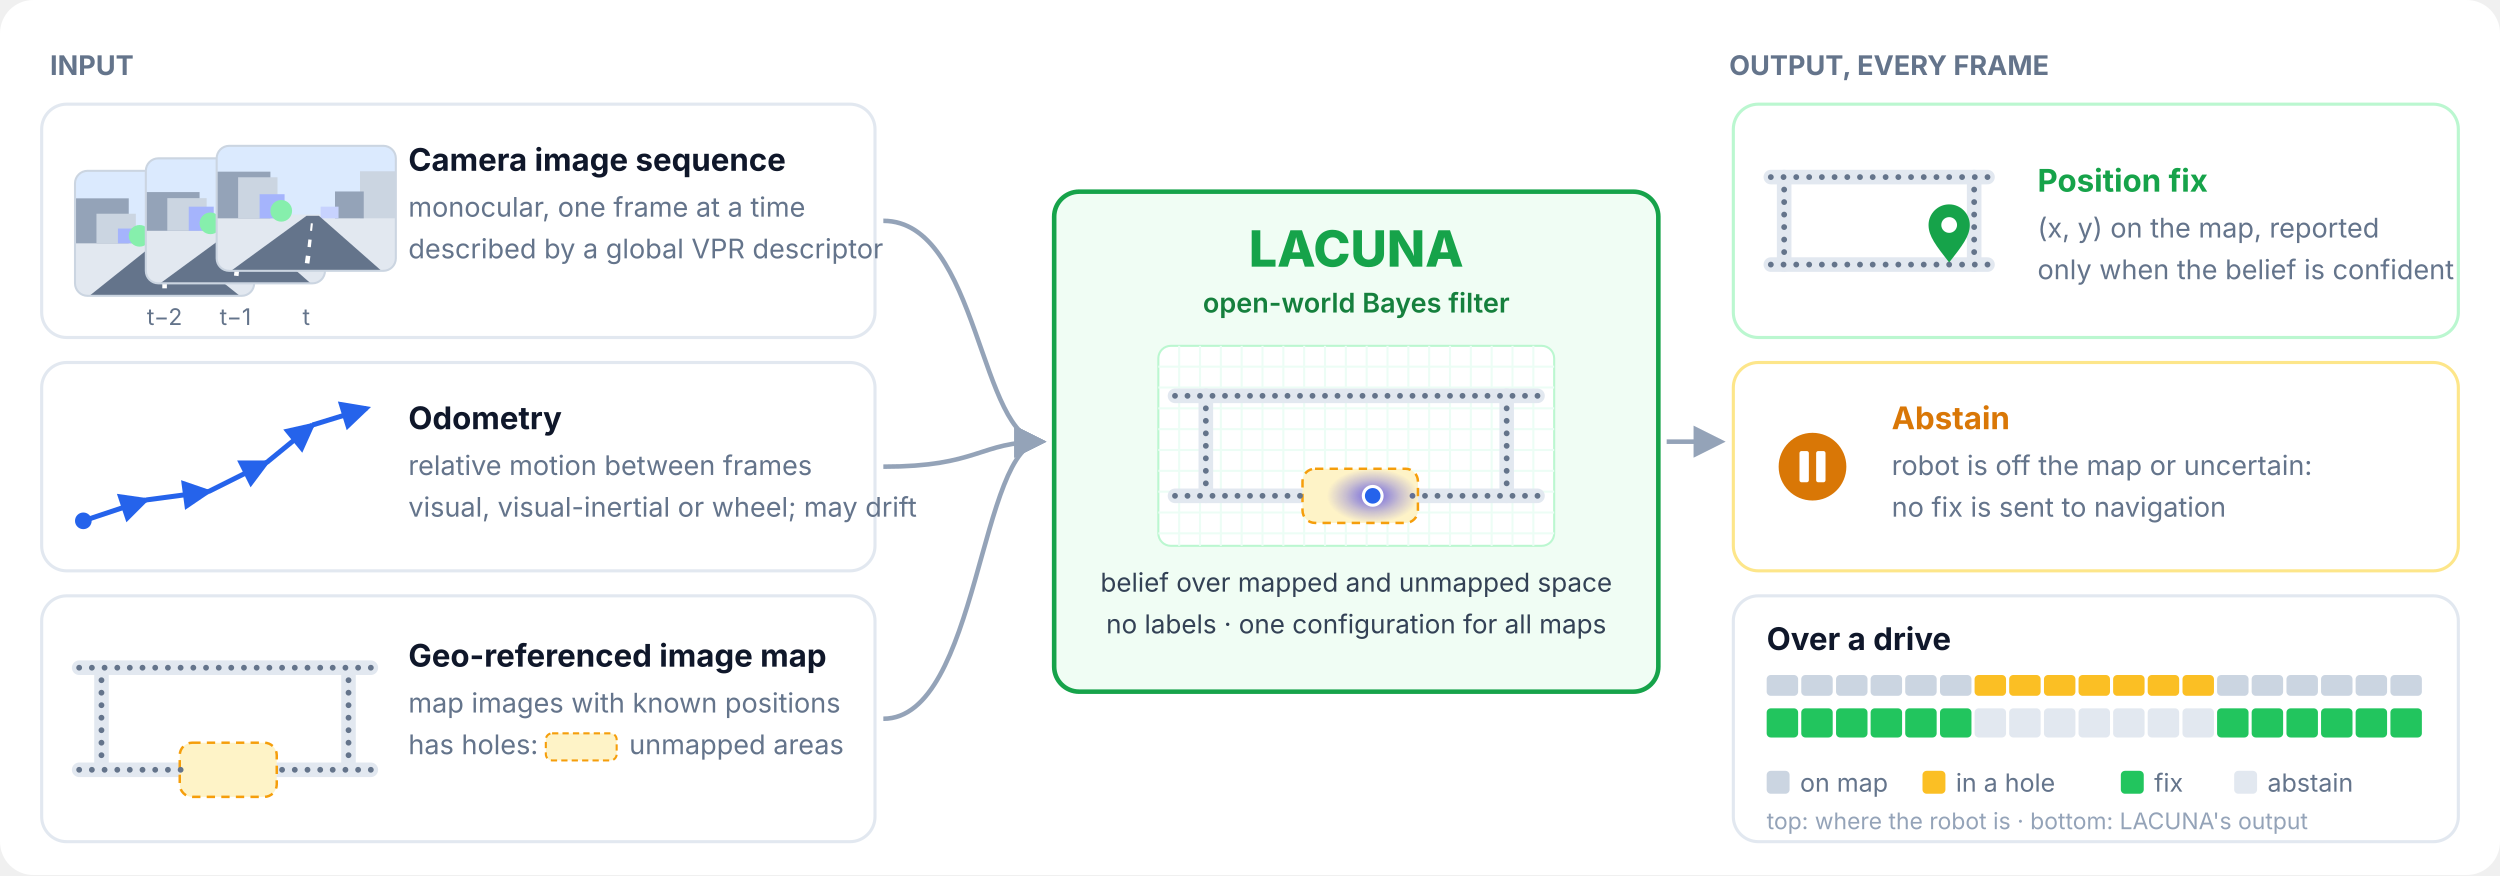
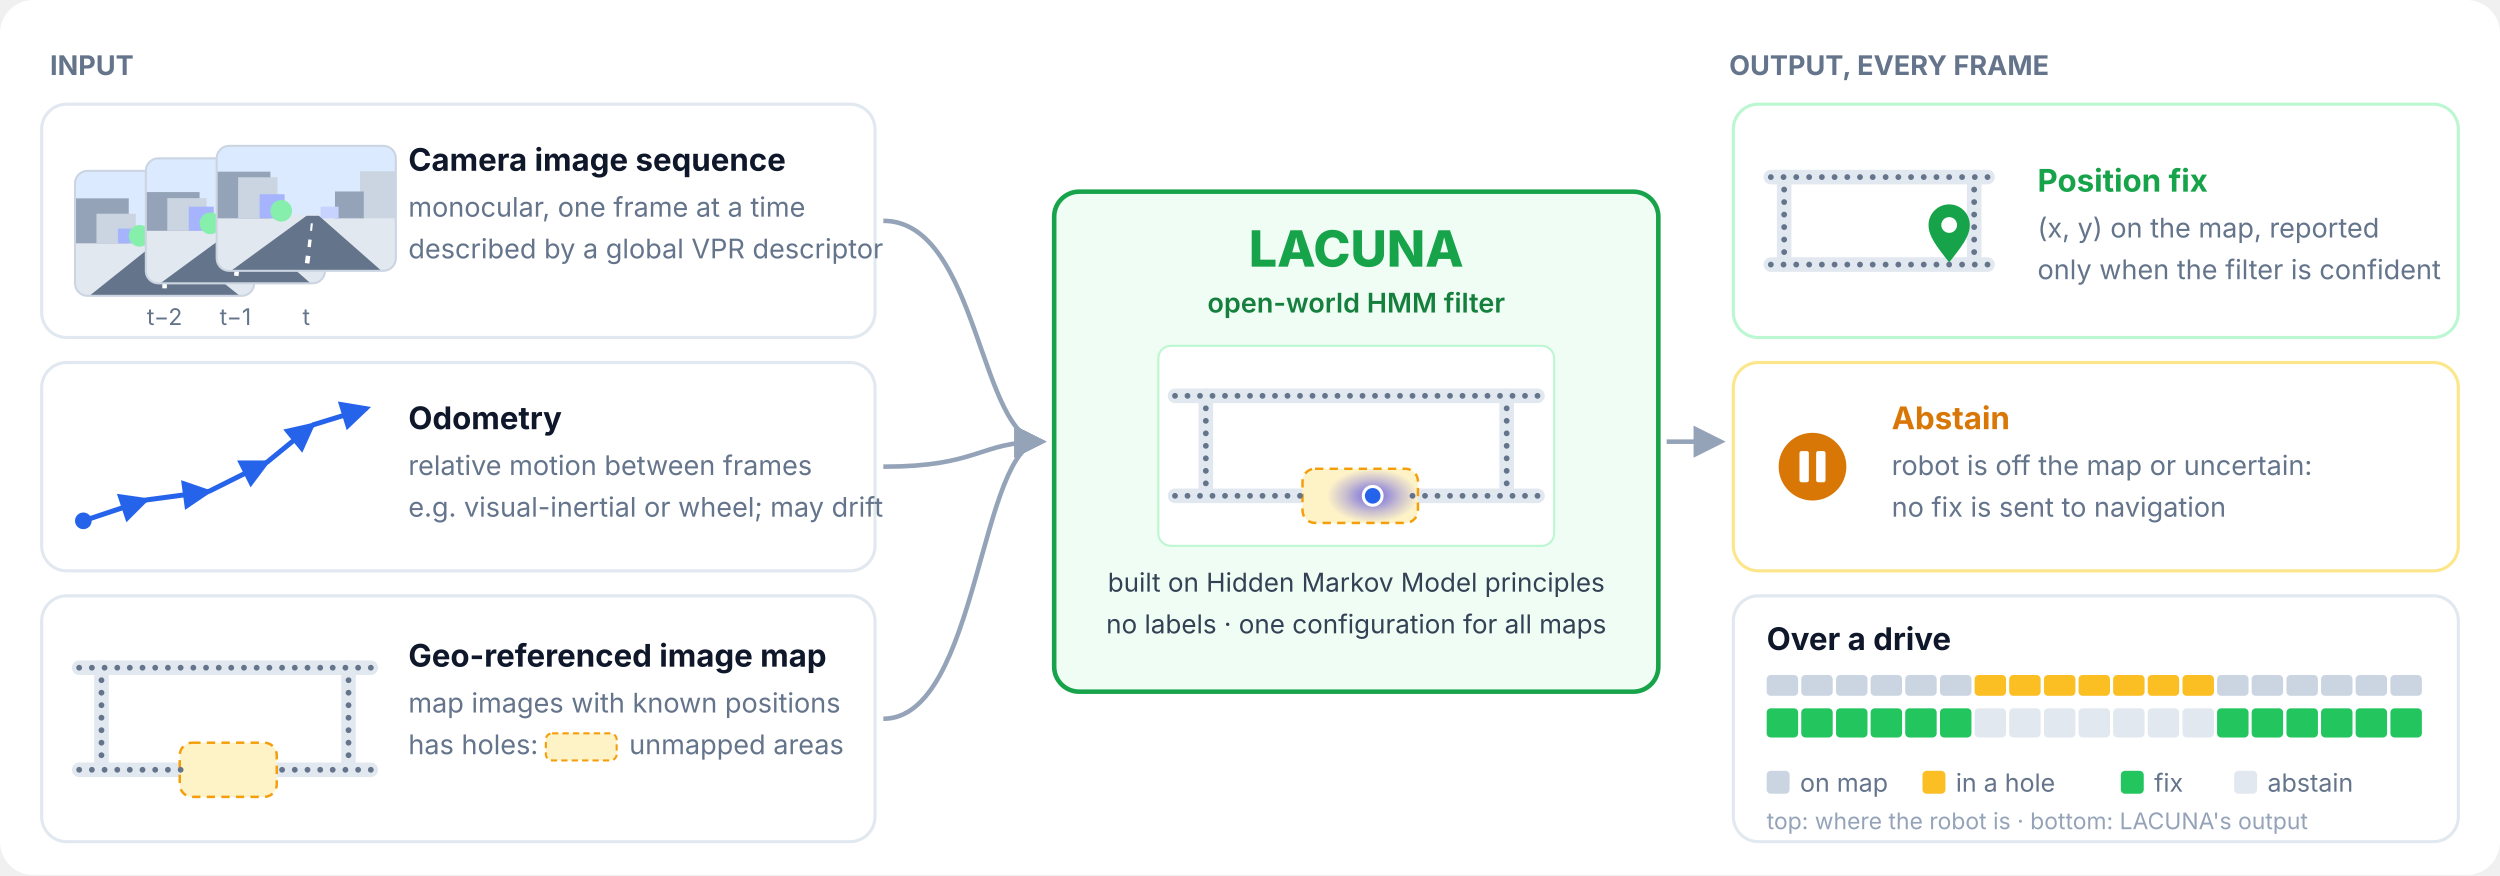
<svg xmlns="http://www.w3.org/2000/svg" width="1200" height="420" viewBox="0 0 1200 420" font-family="Inter, -apple-system, 'Segoe UI', Helvetica, Arial, sans-serif">
  <defs>
    <marker id="ah" viewBox="0 0 10 10" refX="8.5" refY="5" markerWidth="7" markerHeight="7" orient="auto-start-reverse">
      <path d="M0,0 L10,5 L0,10 z" fill="#94a3b8" />
    </marker>
    <marker id="ahg" viewBox="0 0 10 10" refX="8.5" refY="5" markerWidth="7" markerHeight="7" orient="auto-start-reverse">
      <path d="M0,0 L10,5 L0,10 z" fill="#16a34a" />
    </marker>
    <marker id="ahb" viewBox="0 0 10 10" refX="8.5" refY="5" markerWidth="6" markerHeight="6" orient="auto-start-reverse">
      <path d="M0,0 L10,5 L0,10 z" fill="#2563eb" />
    </marker>
  </defs>
  <rect width="1200" height="420" rx="16" fill="#ffffff" />
  <text x="24" y="36" font-size="13" fill="#64748b" font-weight="700" text-anchor="start">INPUT</text>
  <text x="830" y="36" font-size="13" fill="#64748b" font-weight="700" text-anchor="start">OUTPUT, EVERY FRAME</text>
  <rect x="20" y="50" width="400" height="112" rx="12" fill="#ffffff" stroke="#e2e8f0" stroke-width="1.5" />
  <clipPath id="c1">
    <rect x="36" y="82" width="86" height="60" rx="6" />
  </clipPath>
  <g clip-path="url(#c1)">
    <rect x="36" y="82" width="86" height="60" fill="#dbeafe" />
    <rect x="36" y="115.0" width="86" height="27.0" fill="#e2e8f0" />
    <rect x="36.0" y="95.2" width="25.8" height="21.6" fill="#94a3b8" />
    <rect x="46.3" y="102.6" width="18.9" height="14.2" fill="#cbd5e1" />
    <rect x="56.6" y="109.7" width="12.0" height="7.1" fill="#a5b4fc" />
    <rect x="104.8" y="99.4" width="17.2" height="17.4" fill="#cbd5e1" />
    <rect x="92.8" y="102.6" width="13.8" height="14.2" fill="#94a3b8" />
    <rect x="85.9" y="106.4" width="8.6" height="10.4" fill="#c7d2fe" />
    <polygon points="42.9,142 115.1,142 82.0,115.6 76.0,115.6" fill="#64748b" />
    <line x1="79.0" y1="119.2" x2="79.0" y2="122.8" stroke="#fff" stroke-width="1.0" />
    <line x1="79.0" y1="127.0" x2="79.0" y2="130.6" stroke="#fff" stroke-width="1.6" />
    <line x1="79.0" y1="134.8" x2="79.0" y2="138.4" stroke="#fff" stroke-width="2.2" />
    <circle cx="67.0" cy="113.2" r="5.2" fill="#86efac" />
  </g>
  <rect x="36" y="82" width="86" height="60" rx="6" fill="none" stroke="#cbd5e1" />
  <clipPath id="c2">
    <rect x="70" y="76" width="86" height="60" rx="6" />
  </clipPath>
  <g clip-path="url(#c2)">
    <rect x="70" y="76" width="86" height="60" fill="#dbeafe" />
    <rect x="70" y="109.0" width="86" height="27.0" fill="#e2e8f0" />
    <rect x="70.0" y="92.2" width="25.8" height="18.6" fill="#94a3b8" />
    <rect x="80.3" y="95.1" width="18.9" height="15.7" fill="#cbd5e1" />
    <rect x="90.6" y="99.2" width="12.0" height="11.6" fill="#a5b4fc" />
    <rect x="138.8" y="92.5" width="17.2" height="18.3" fill="#cbd5e1" />
    <rect x="126.8" y="100.5" width="13.8" height="10.3" fill="#94a3b8" />
    <rect x="119.9" y="104.8" width="8.6" height="6.0" fill="#c7d2fe" />
    <polygon points="76.9,136 149.1,136 118.9,109.6 112.9,109.6" fill="#64748b" />
    <line x1="115.5" y1="113.2" x2="115.1" y2="116.8" stroke="#fff" stroke-width="1.0" />
    <line x1="114.6" y1="121.0" x2="114.2" y2="124.6" stroke="#fff" stroke-width="1.6" />
    <line x1="113.8" y1="128.8" x2="113.4" y2="132.4" stroke="#fff" stroke-width="2.2" />
    <circle cx="101.0" cy="107.2" r="5.2" fill="#86efac" />
  </g>
  <rect x="70" y="76" width="86" height="60" rx="6" fill="none" stroke="#cbd5e1" />
  <clipPath id="c3">
    <rect x="104" y="70" width="86" height="60" rx="6" />
  </clipPath>
  <g clip-path="url(#c3)">
    <rect x="104" y="70" width="86" height="60" fill="#dbeafe" />
    <rect x="104" y="103.0" width="86" height="27.0" fill="#e2e8f0" />
    <rect x="104.0" y="82.4" width="25.8" height="22.4" fill="#94a3b8" />
    <rect x="114.3" y="85.1" width="18.9" height="19.7" fill="#cbd5e1" />
    <rect x="124.6" y="93.2" width="12.0" height="11.6" fill="#a5b4fc" />
    <rect x="172.8" y="82.2" width="17.2" height="22.6" fill="#cbd5e1" />
    <rect x="160.8" y="91.9" width="13.8" height="12.9" fill="#94a3b8" />
    <rect x="153.9" y="99.2" width="8.6" height="5.6" fill="#c7d2fe" />
    <polygon points="110.9,130 183.1,130 153.1,103.6 147.1,103.6" fill="#64748b" />
    <line x1="149.7" y1="107.2" x2="149.3" y2="110.8" stroke="#fff" stroke-width="1.0" />
    <line x1="148.8" y1="115.0" x2="148.4" y2="118.6" stroke="#fff" stroke-width="1.6" />
    <line x1="147.9" y1="122.8" x2="147.4" y2="126.4" stroke="#fff" stroke-width="2.2" />
    <circle cx="135.0" cy="101.2" r="5.2" fill="#86efac" />
  </g>
  <rect x="104" y="70" width="86" height="60" rx="6" fill="none" stroke="#cbd5e1" />
  <text x="79" y="156" font-size="11" fill="#64748b" font-weight="400" text-anchor="middle">t−2</text>
  <text x="113" y="156" font-size="11" fill="#64748b" font-weight="400" text-anchor="middle">t−1</text>
  <text x="147" y="156" font-size="11" fill="#64748b" font-weight="400" text-anchor="middle">t</text>
  <text x="196" y="82" font-size="15" fill="#0f172a" font-weight="700" text-anchor="start">Camera image sequence</text>
  <text x="196" y="104" font-size="13" fill="#64748b" font-weight="400" text-anchor="start">monocular, one frame at a time</text>
  <text x="196" y="124" font-size="13" fill="#64748b" font-weight="400" text-anchor="start">described by a global VPR descriptor</text>
  <rect x="20" y="174" width="400" height="100" rx="12" fill="#ffffff" stroke="#e2e8f0" stroke-width="1.5" />
  <line x1="40" y1="250" x2="70" y2="240" stroke="#2563eb" stroke-width="2.4" marker-end="url(#ahb)" />
  <line x1="70" y1="240" x2="100" y2="236" stroke="#2563eb" stroke-width="2.4" marker-end="url(#ahb)" />
  <line x1="100" y1="236" x2="128" y2="222" stroke="#2563eb" stroke-width="2.4" marker-end="url(#ahb)" />
  <line x1="128" y1="222" x2="150" y2="204" stroke="#2563eb" stroke-width="2.4" marker-end="url(#ahb)" />
  <line x1="150" y1="204" x2="176" y2="196" stroke="#2563eb" stroke-width="2.4" marker-end="url(#ahb)" />
  <circle cx="40" cy="250" r="4" fill="#2563eb" />
  <text x="196" y="206" font-size="15" fill="#0f172a" font-weight="700" text-anchor="start">Odometry</text>
  <text x="196" y="228" font-size="13" fill="#64748b" font-weight="400" text-anchor="start">relative motion between frames</text>
-   <text x="196" y="248" font-size="13" fill="#64748b" font-weight="400" text-anchor="start">visual, visual-inertial or wheel; may drift</text>
+   <text x="196" y="248" font-size="13" fill="#64748b" font-weight="400" text-anchor="start">e.g. visual-inertial or wheel; may drift</text>
  <rect x="20" y="286" width="400" height="118" rx="12" fill="#ffffff" stroke="#e2e8f0" stroke-width="1.5" />
  <line x1="38" y1="369.5" x2="178" y2="369.5" stroke="#e2e8f0" stroke-width="7" stroke-linecap="round" />
  <line x1="38" y1="320.5" x2="178" y2="320.5" stroke="#e2e8f0" stroke-width="7" stroke-linecap="round" />
  <line x1="48.72" y1="320.5" x2="48.72" y2="369.5" stroke="#e2e8f0" stroke-width="7" stroke-linecap="round" />
  <line x1="167.28" y1="320.5" x2="167.28" y2="369.5" stroke="#e2e8f0" stroke-width="7" stroke-linecap="round" />
  <rect x="86.28" y="356.5" width="46.56" height="26" rx="6" fill="#fef3c7" stroke="#f59e0b" stroke-width="1.2" stroke-dasharray="4 3" />
  <g fill="#64748b">
    <circle cx="38.0" cy="320.5" r="1.4" />
    <circle cx="38.0" cy="369.5" r="1.4" />
    <circle cx="44.1" cy="320.5" r="1.4" />
    <circle cx="44.1" cy="369.5" r="1.4" />
    <circle cx="50.2" cy="320.5" r="1.4" />
    <circle cx="50.2" cy="369.5" r="1.4" />
    <circle cx="56.3" cy="320.5" r="1.4" />
    <circle cx="56.3" cy="369.5" r="1.4" />
    <circle cx="62.3" cy="320.5" r="1.4" />
    <circle cx="62.3" cy="369.5" r="1.4" />
    <circle cx="68.4" cy="320.5" r="1.4" />
    <circle cx="68.4" cy="369.5" r="1.4" />
    <circle cx="74.5" cy="320.5" r="1.4" />
    <circle cx="74.5" cy="369.5" r="1.4" />
    <circle cx="80.6" cy="320.5" r="1.4" />
    <circle cx="80.6" cy="369.5" r="1.4" />
    <circle cx="86.7" cy="320.5" r="1.4" />
    <circle cx="86.7" cy="369.5" r="1.4" />
    <circle cx="92.8" cy="320.5" r="1.4" />
    <circle cx="98.9" cy="320.5" r="1.4" />
    <circle cx="105.0" cy="320.5" r="1.4" />
    <circle cx="111.0" cy="320.5" r="1.4" />
    <circle cx="117.1" cy="320.5" r="1.4" />
    <circle cx="123.2" cy="320.5" r="1.4" />
    <circle cx="129.3" cy="320.5" r="1.4" />
    <circle cx="135.4" cy="320.5" r="1.4" />
    <circle cx="135.4" cy="369.5" r="1.4" />
    <circle cx="141.5" cy="320.5" r="1.4" />
    <circle cx="141.5" cy="369.5" r="1.4" />
    <circle cx="147.6" cy="320.5" r="1.4" />
    <circle cx="147.6" cy="369.5" r="1.4" />
    <circle cx="153.7" cy="320.5" r="1.4" />
    <circle cx="153.7" cy="369.5" r="1.4" />
    <circle cx="159.7" cy="320.5" r="1.4" />
    <circle cx="159.7" cy="369.5" r="1.4" />
    <circle cx="165.8" cy="320.5" r="1.4" />
    <circle cx="165.8" cy="369.5" r="1.4" />
    <circle cx="171.9" cy="320.5" r="1.4" />
    <circle cx="171.9" cy="369.5" r="1.4" />
    <circle cx="178.0" cy="320.5" r="1.4" />
    <circle cx="178.0" cy="369.5" r="1.4" />
    <circle cx="48.7" cy="326.5" r="1.4" />
    <circle cx="48.7" cy="332.5" r="1.4" />
    <circle cx="48.7" cy="338.5" r="1.4" />
    <circle cx="48.7" cy="344.5" r="1.4" />
    <circle cx="48.7" cy="350.5" r="1.4" />
    <circle cx="48.7" cy="356.5" r="1.4" />
    <circle cx="48.7" cy="362.5" r="1.4" />
    <circle cx="167.3" cy="326.5" r="1.4" />
    <circle cx="167.3" cy="332.5" r="1.4" />
    <circle cx="167.3" cy="338.5" r="1.4" />
    <circle cx="167.3" cy="344.5" r="1.4" />
    <circle cx="167.3" cy="350.5" r="1.4" />
    <circle cx="167.3" cy="356.5" r="1.4" />
    <circle cx="167.3" cy="362.5" r="1.4" />
  </g>
  <text x="196" y="320" font-size="15" fill="#0f172a" font-weight="700" text-anchor="start">Geo-referenced image map</text>
  <text x="196" y="342" font-size="13" fill="#64748b" font-weight="400" text-anchor="start">map images with known positions</text>
  <text x="196" y="362" font-size="13" fill="#64748b" font-weight="400" text-anchor="start">has holes:</text>
  <rect x="262" y="352" width="34" height="13" rx="3" fill="#fef3c7" stroke="#f59e0b" stroke-dasharray="3 2" />
  <text x="302" y="362" font-size="13" fill="#64748b" font-weight="400" text-anchor="start">unmapped areas</text>
  <path d="M424,106 C470,106 470,212 500,212" fill="none" stroke="#94a3b8" stroke-width="2.2" marker-end="url(#ah)" />
  <path d="M424,224 C470,224 470,212 500,212" fill="none" stroke="#94a3b8" stroke-width="2.2" marker-end="url(#ah)" />
  <path d="M424,345 C470,345 470,212 500,212" fill="none" stroke="#94a3b8" stroke-width="2.2" marker-end="url(#ah)" />
  <rect x="506" y="92" width="290" height="240" rx="12" fill="#f0fdf4" stroke="#16a34a" stroke-width="2.2" />
  <text x="651" y="128" font-size="24" fill="#16a34a" font-weight="800" text-anchor="middle">LACUNA</text>
-   <text x="651" y="150" font-size="13" fill="#15803d" font-weight="600" text-anchor="middle">open-world Bayes filter</text>
+   <text x="651" y="150" font-size="13" fill="#15803d" font-weight="600" text-anchor="middle">open-world HMM filter</text>
  <rect x="556" y="166" width="190" height="96" rx="6" fill="#ffffff" stroke="#bbf7d0" />
-   <line x1="566" y1="166" x2="566" y2="262" stroke="#ecfdf5" />
-   <line x1="576" y1="166" x2="576" y2="262" stroke="#ecfdf5" />
-   <line x1="586" y1="166" x2="586" y2="262" stroke="#ecfdf5" />
-   <line x1="596" y1="166" x2="596" y2="262" stroke="#ecfdf5" />
-   <line x1="606" y1="166" x2="606" y2="262" stroke="#ecfdf5" />
-   <line x1="616" y1="166" x2="616" y2="262" stroke="#ecfdf5" />
-   <line x1="626" y1="166" x2="626" y2="262" stroke="#ecfdf5" />
-   <line x1="636" y1="166" x2="636" y2="262" stroke="#ecfdf5" />
-   <line x1="646" y1="166" x2="646" y2="262" stroke="#ecfdf5" />
-   <line x1="656" y1="166" x2="656" y2="262" stroke="#ecfdf5" />
-   <line x1="666" y1="166" x2="666" y2="262" stroke="#ecfdf5" />
-   <line x1="676" y1="166" x2="676" y2="262" stroke="#ecfdf5" />
-   <line x1="686" y1="166" x2="686" y2="262" stroke="#ecfdf5" />
-   <line x1="696" y1="166" x2="696" y2="262" stroke="#ecfdf5" />
-   <line x1="706" y1="166" x2="706" y2="262" stroke="#ecfdf5" />
-   <line x1="716" y1="166" x2="716" y2="262" stroke="#ecfdf5" />
-   <line x1="726" y1="166" x2="726" y2="262" stroke="#ecfdf5" />
-   <line x1="736" y1="166" x2="736" y2="262" stroke="#ecfdf5" />
-   <line x1="556" y1="176" x2="746" y2="176" stroke="#ecfdf5" />
-   <line x1="556" y1="186" x2="746" y2="186" stroke="#ecfdf5" />
-   <line x1="556" y1="196" x2="746" y2="196" stroke="#ecfdf5" />
-   <line x1="556" y1="206" x2="746" y2="206" stroke="#ecfdf5" />
-   <line x1="556" y1="216" x2="746" y2="216" stroke="#ecfdf5" />
-   <line x1="556" y1="226" x2="746" y2="226" stroke="#ecfdf5" />
-   <line x1="556" y1="236" x2="746" y2="236" stroke="#ecfdf5" />
-   <line x1="556" y1="246" x2="746" y2="246" stroke="#ecfdf5" />
-   <line x1="556" y1="256" x2="746" y2="256" stroke="#ecfdf5" />
  <line x1="564" y1="238.0" x2="738" y2="238.0" stroke="#e2e8f0" stroke-width="7" stroke-linecap="round" />
  <line x1="564" y1="190.0" x2="738" y2="190.0" stroke="#e2e8f0" stroke-width="7" stroke-linecap="round" />
  <line x1="578.8" y1="190.0" x2="578.8" y2="238.0" stroke="#e2e8f0" stroke-width="7" stroke-linecap="round" />
  <line x1="723.2" y1="190.0" x2="723.2" y2="238.0" stroke="#e2e8f0" stroke-width="7" stroke-linecap="round" />
  <rect x="625.2" y="225.0" width="55.4" height="26" rx="6" fill="#fef3c7" stroke="#f59e0b" stroke-width="1.2" stroke-dasharray="4 3" />
  <g fill="#64748b">
    <circle cx="564.0" cy="190.0" r="1.4" />
    <circle cx="564.0" cy="238.0" r="1.4" />
    <circle cx="570.0" cy="190.0" r="1.4" />
    <circle cx="570.0" cy="238.0" r="1.4" />
    <circle cx="576.0" cy="190.0" r="1.4" />
    <circle cx="576.0" cy="238.0" r="1.4" />
    <circle cx="582.0" cy="190.0" r="1.4" />
    <circle cx="582.0" cy="238.0" r="1.4" />
    <circle cx="588.0" cy="190.0" r="1.4" />
    <circle cx="588.0" cy="238.0" r="1.4" />
    <circle cx="594.0" cy="190.0" r="1.4" />
    <circle cx="594.0" cy="238.0" r="1.4" />
    <circle cx="600.0" cy="190.0" r="1.4" />
    <circle cx="600.0" cy="238.0" r="1.4" />
    <circle cx="606.0" cy="190.0" r="1.4" />
    <circle cx="606.0" cy="238.0" r="1.4" />
    <circle cx="612.0" cy="190.0" r="1.4" />
    <circle cx="612.0" cy="238.0" r="1.4" />
    <circle cx="618.0" cy="190.0" r="1.4" />
    <circle cx="618.0" cy="238.0" r="1.4" />
    <circle cx="624.0" cy="190.0" r="1.4" />
    <circle cx="624.0" cy="238.0" r="1.4" />
    <circle cx="630.0" cy="190.0" r="1.4" />
    <circle cx="636.0" cy="190.0" r="1.4" />
    <circle cx="642.0" cy="190.0" r="1.4" />
    <circle cx="648.0" cy="190.0" r="1.4" />
    <circle cx="654.0" cy="190.0" r="1.4" />
    <circle cx="660.0" cy="190.0" r="1.4" />
    <circle cx="666.0" cy="190.0" r="1.4" />
    <circle cx="672.0" cy="190.0" r="1.4" />
    <circle cx="678.0" cy="190.0" r="1.4" />
    <circle cx="678.0" cy="238.0" r="1.4" />
    <circle cx="684.0" cy="190.0" r="1.4" />
    <circle cx="684.0" cy="238.0" r="1.4" />
    <circle cx="690.0" cy="190.0" r="1.4" />
    <circle cx="690.0" cy="238.0" r="1.4" />
    <circle cx="696.0" cy="190.0" r="1.4" />
    <circle cx="696.0" cy="238.0" r="1.4" />
    <circle cx="702.0" cy="190.0" r="1.4" />
    <circle cx="702.0" cy="238.0" r="1.4" />
    <circle cx="708.0" cy="190.0" r="1.4" />
    <circle cx="708.0" cy="238.0" r="1.4" />
    <circle cx="714.0" cy="190.0" r="1.4" />
    <circle cx="714.0" cy="238.0" r="1.4" />
    <circle cx="720.0" cy="190.0" r="1.4" />
    <circle cx="720.0" cy="238.0" r="1.4" />
    <circle cx="726.0" cy="190.0" r="1.4" />
    <circle cx="726.0" cy="238.0" r="1.4" />
    <circle cx="732.0" cy="190.0" r="1.4" />
    <circle cx="732.0" cy="238.0" r="1.4" />
    <circle cx="738.0" cy="190.0" r="1.4" />
    <circle cx="738.0" cy="238.0" r="1.4" />
    <circle cx="578.8" cy="196.0" r="1.4" />
    <circle cx="578.8" cy="202.0" r="1.4" />
    <circle cx="578.8" cy="208.0" r="1.4" />
    <circle cx="578.8" cy="214.0" r="1.4" />
    <circle cx="578.8" cy="220.0" r="1.4" />
    <circle cx="578.8" cy="226.0" r="1.4" />
    <circle cx="578.8" cy="232.0" r="1.4" />
    <circle cx="723.2" cy="196.0" r="1.4" />
    <circle cx="723.2" cy="202.0" r="1.4" />
    <circle cx="723.2" cy="208.0" r="1.4" />
    <circle cx="723.2" cy="214.0" r="1.4" />
    <circle cx="723.2" cy="220.0" r="1.4" />
    <circle cx="723.2" cy="226.0" r="1.4" />
    <circle cx="723.2" cy="232.0" r="1.4" />
  </g>
  <radialGradient id="g4">
    <stop offset="0" stop-color="#4f46e5" stop-opacity="0.85" />
    <stop offset="0.6" stop-color="#4f46e5" stop-opacity="0.297" />
    <stop offset="1" stop-color="#4f46e5" stop-opacity="0" />
  </radialGradient>
  <ellipse cx="658.9" cy="238.0" rx="22" ry="13" fill="url(#g4)" />
  <circle cx="658.9" cy="238.0" r="4.5" fill="#2563eb" stroke="#fff" stroke-width="1.5" />
-   <text x="651" y="284" font-size="12.5" fill="#334155" font-weight="400" text-anchor="middle">belief over mapped and unmapped space</text>
+   <text x="651" y="284" font-size="12.5" fill="#334155" font-weight="400" text-anchor="middle">built on Hidden Markov Model principles</text>
  <text x="651" y="304" font-size="12.5" fill="#334155" font-weight="400" text-anchor="middle">no labels · one configuration for all maps</text>
  <line x1="800" y1="212" x2="826" y2="212" stroke="#94a3b8" stroke-width="2.2" marker-end="url(#ah)" />
  <rect x="832" y="50" width="348" height="112" rx="12" fill="#ffffff" stroke="#bbf7d0" stroke-width="1.5" />
  <line x1="850" y1="127.0" x2="954" y2="127.0" stroke="#e2e8f0" stroke-width="7" stroke-linecap="round" />
  <line x1="850" y1="85.0" x2="954" y2="85.0" stroke="#e2e8f0" stroke-width="7" stroke-linecap="round" />
  <line x1="856.4" y1="85.0" x2="856.4" y2="127.0" stroke="#e2e8f0" stroke-width="7" stroke-linecap="round" />
  <line x1="947.6" y1="85.0" x2="947.6" y2="127.0" stroke="#e2e8f0" stroke-width="7" stroke-linecap="round" />
  <g fill="#64748b">
    <circle cx="850.0" cy="85.0" r="1.4" />
    <circle cx="850.0" cy="127.0" r="1.4" />
    <circle cx="856.1" cy="85.0" r="1.4" />
    <circle cx="856.1" cy="127.0" r="1.4" />
    <circle cx="862.2" cy="85.0" r="1.4" />
    <circle cx="862.2" cy="127.0" r="1.4" />
    <circle cx="868.4" cy="85.0" r="1.4" />
    <circle cx="868.4" cy="127.0" r="1.4" />
    <circle cx="874.5" cy="85.0" r="1.4" />
    <circle cx="874.5" cy="127.0" r="1.4" />
    <circle cx="880.6" cy="85.0" r="1.4" />
    <circle cx="880.6" cy="127.0" r="1.4" />
    <circle cx="886.7" cy="85.0" r="1.4" />
    <circle cx="886.7" cy="127.0" r="1.4" />
    <circle cx="892.8" cy="85.0" r="1.4" />
    <circle cx="892.8" cy="127.0" r="1.4" />
    <circle cx="898.9" cy="85.0" r="1.4" />
    <circle cx="898.9" cy="127.0" r="1.4" />
    <circle cx="905.1" cy="85.0" r="1.4" />
    <circle cx="905.1" cy="127.0" r="1.4" />
    <circle cx="911.2" cy="85.0" r="1.4" />
    <circle cx="911.2" cy="127.0" r="1.4" />
    <circle cx="917.3" cy="85.0" r="1.4" />
    <circle cx="917.3" cy="127.0" r="1.4" />
    <circle cx="923.4" cy="85.0" r="1.4" />
    <circle cx="923.4" cy="127.0" r="1.4" />
    <circle cx="929.5" cy="85.0" r="1.4" />
    <circle cx="929.5" cy="127.0" r="1.4" />
    <circle cx="935.6" cy="85.0" r="1.4" />
    <circle cx="935.6" cy="127.0" r="1.4" />
    <circle cx="941.8" cy="85.0" r="1.4" />
    <circle cx="941.8" cy="127.0" r="1.4" />
    <circle cx="947.9" cy="85.0" r="1.4" />
    <circle cx="947.9" cy="127.0" r="1.4" />
    <circle cx="954.0" cy="85.0" r="1.4" />
    <circle cx="954.0" cy="127.0" r="1.4" />
    <circle cx="856.4" cy="91.0" r="1.4" />
    <circle cx="856.4" cy="97.0" r="1.4" />
    <circle cx="856.4" cy="103.0" r="1.4" />
    <circle cx="856.4" cy="109.0" r="1.4" />
    <circle cx="856.4" cy="115.0" r="1.4" />
    <circle cx="856.4" cy="121.0" r="1.4" />
    <circle cx="947.6" cy="91.0" r="1.4" />
    <circle cx="947.6" cy="97.0" r="1.4" />
    <circle cx="947.6" cy="103.0" r="1.4" />
    <circle cx="947.6" cy="109.0" r="1.4" />
    <circle cx="947.6" cy="115.0" r="1.4" />
    <circle cx="947.6" cy="121.0" r="1.4" />
  </g>
  <path d="M935.6,126.0 c-6.3,-8.1 -9.9,-12.6 -9.9,-18.0 a9.9,9.9 0 1 1 19.8,0 c0,5.4 -3.6,9.9 -9.9,18.0 z" fill="#16a34a" />
  <circle cx="935.6" cy="108.0" r="3.78" fill="#fff" />
  <text x="978" y="92" font-size="15" fill="#16a34a" font-weight="700" text-anchor="start">Position fix</text>
  <text x="978" y="114" font-size="13" fill="#64748b" font-weight="400" text-anchor="start">(x, y) on the map, reported</text>
-   <text x="978" y="134" font-size="13" fill="#64748b" font-weight="400" text-anchor="start">only when the belief is confident</text>
+   <text x="978" y="134" font-size="13" fill="#64748b" font-weight="400" text-anchor="start">only when the filter is confident</text>
  <rect x="832" y="174" width="348" height="100" rx="12" fill="#ffffff" stroke="#fde68a" stroke-width="1.5" />
  <circle cx="870" cy="224" r="16.25" fill="#d97706" />
  <rect x="863.75" y="216.5" width="4.5" height="15.0" rx="1" fill="#fff" />
  <rect x="871.75" y="216.5" width="4.5" height="15.0" rx="1" fill="#fff" />
  <text x="908" y="206" font-size="15" fill="#d97706" font-weight="700" text-anchor="start">Abstain</text>
  <text x="908" y="228" font-size="13" fill="#64748b" font-weight="400" text-anchor="start">robot is off the map or uncertain:</text>
  <text x="908" y="248" font-size="13" fill="#64748b" font-weight="400" text-anchor="start">no fix is sent to navigation</text>
  <rect x="832" y="286" width="348" height="118" rx="12" fill="#ffffff" stroke="#e2e8f0" stroke-width="1.5" />
  <text x="848" y="312" font-size="15" fill="#0f172a" font-weight="700" text-anchor="start">Over a drive</text>
  <rect x="848.0" y="324" width="15.1" height="10" rx="2" fill="#cbd5e1" />
  <rect x="848.0" y="340" width="15.1" height="14" rx="2" fill="#22c55e" />
  <rect x="864.6" y="324" width="15.1" height="10" rx="2" fill="#cbd5e1" />
  <rect x="864.6" y="340" width="15.1" height="14" rx="2" fill="#22c55e" />
  <rect x="881.3" y="324" width="15.1" height="10" rx="2" fill="#cbd5e1" />
  <rect x="881.3" y="340" width="15.1" height="14" rx="2" fill="#22c55e" />
  <rect x="897.9" y="324" width="15.1" height="10" rx="2" fill="#cbd5e1" />
  <rect x="897.9" y="340" width="15.1" height="14" rx="2" fill="#22c55e" />
  <rect x="914.5" y="324" width="15.1" height="10" rx="2" fill="#cbd5e1" />
  <rect x="914.5" y="340" width="15.1" height="14" rx="2" fill="#22c55e" />
  <rect x="931.2" y="324" width="15.1" height="10" rx="2" fill="#cbd5e1" />
  <rect x="931.2" y="340" width="15.1" height="14" rx="2" fill="#22c55e" />
  <rect x="947.8" y="324" width="15.1" height="10" rx="2" fill="#fbbf24" />
  <rect x="947.8" y="340" width="15.1" height="14" rx="2" fill="#e2e8f0" />
  <rect x="964.4" y="324" width="15.1" height="10" rx="2" fill="#fbbf24" />
  <rect x="964.4" y="340" width="15.1" height="14" rx="2" fill="#e2e8f0" />
  <rect x="981.1" y="324" width="15.1" height="10" rx="2" fill="#fbbf24" />
  <rect x="981.1" y="340" width="15.1" height="14" rx="2" fill="#e2e8f0" />
  <rect x="997.7" y="324" width="15.1" height="10" rx="2" fill="#fbbf24" />
  <rect x="997.7" y="340" width="15.1" height="14" rx="2" fill="#e2e8f0" />
  <rect x="1014.3" y="324" width="15.1" height="10" rx="2" fill="#fbbf24" />
  <rect x="1014.3" y="340" width="15.1" height="14" rx="2" fill="#e2e8f0" />
  <rect x="1030.9" y="324" width="15.1" height="10" rx="2" fill="#fbbf24" />
  <rect x="1030.9" y="340" width="15.1" height="14" rx="2" fill="#e2e8f0" />
  <rect x="1047.6" y="324" width="15.1" height="10" rx="2" fill="#fbbf24" />
  <rect x="1047.6" y="340" width="15.1" height="14" rx="2" fill="#e2e8f0" />
  <rect x="1064.2" y="324" width="15.1" height="10" rx="2" fill="#cbd5e1" />
  <rect x="1064.2" y="340" width="15.1" height="14" rx="2" fill="#22c55e" />
  <rect x="1080.8" y="324" width="15.1" height="10" rx="2" fill="#cbd5e1" />
  <rect x="1080.8" y="340" width="15.1" height="14" rx="2" fill="#22c55e" />
  <rect x="1097.5" y="324" width="15.1" height="10" rx="2" fill="#cbd5e1" />
  <rect x="1097.5" y="340" width="15.1" height="14" rx="2" fill="#22c55e" />
  <rect x="1114.1" y="324" width="15.1" height="10" rx="2" fill="#cbd5e1" />
  <rect x="1114.1" y="340" width="15.1" height="14" rx="2" fill="#22c55e" />
  <rect x="1130.7" y="324" width="15.1" height="10" rx="2" fill="#cbd5e1" />
  <rect x="1130.7" y="340" width="15.1" height="14" rx="2" fill="#22c55e" />
  <rect x="1147.4" y="324" width="15.1" height="10" rx="2" fill="#cbd5e1" />
  <rect x="1147.4" y="340" width="15.1" height="14" rx="2" fill="#22c55e" />
  <rect x="848" y="370" width="11" height="11" rx="2" fill="#cbd5e1" />
  <text x="864" y="380" font-size="12" fill="#64748b" font-weight="400" text-anchor="start">on map</text>
  <rect x="922.8" y="370" width="11" height="11" rx="2" fill="#fbbf24" />
  <text x="938.8" y="380" font-size="12" fill="#64748b" font-weight="400" text-anchor="start">in a hole</text>
  <rect x="1018.0" y="370" width="11" height="11" rx="2" fill="#22c55e" />
  <text x="1034.0" y="380" font-size="12" fill="#64748b" font-weight="400" text-anchor="start">fix</text>
  <rect x="1072.4" y="370" width="11" height="11" rx="2" fill="#e2e8f0" />
  <text x="1088.4" y="380" font-size="12" fill="#64748b" font-weight="400" text-anchor="start">abstain</text>
  <text x="848" y="398" font-size="11" fill="#94a3b8" font-weight="400" text-anchor="start">top: where the robot is · bottom: LACUNA's output</text>
</svg>
